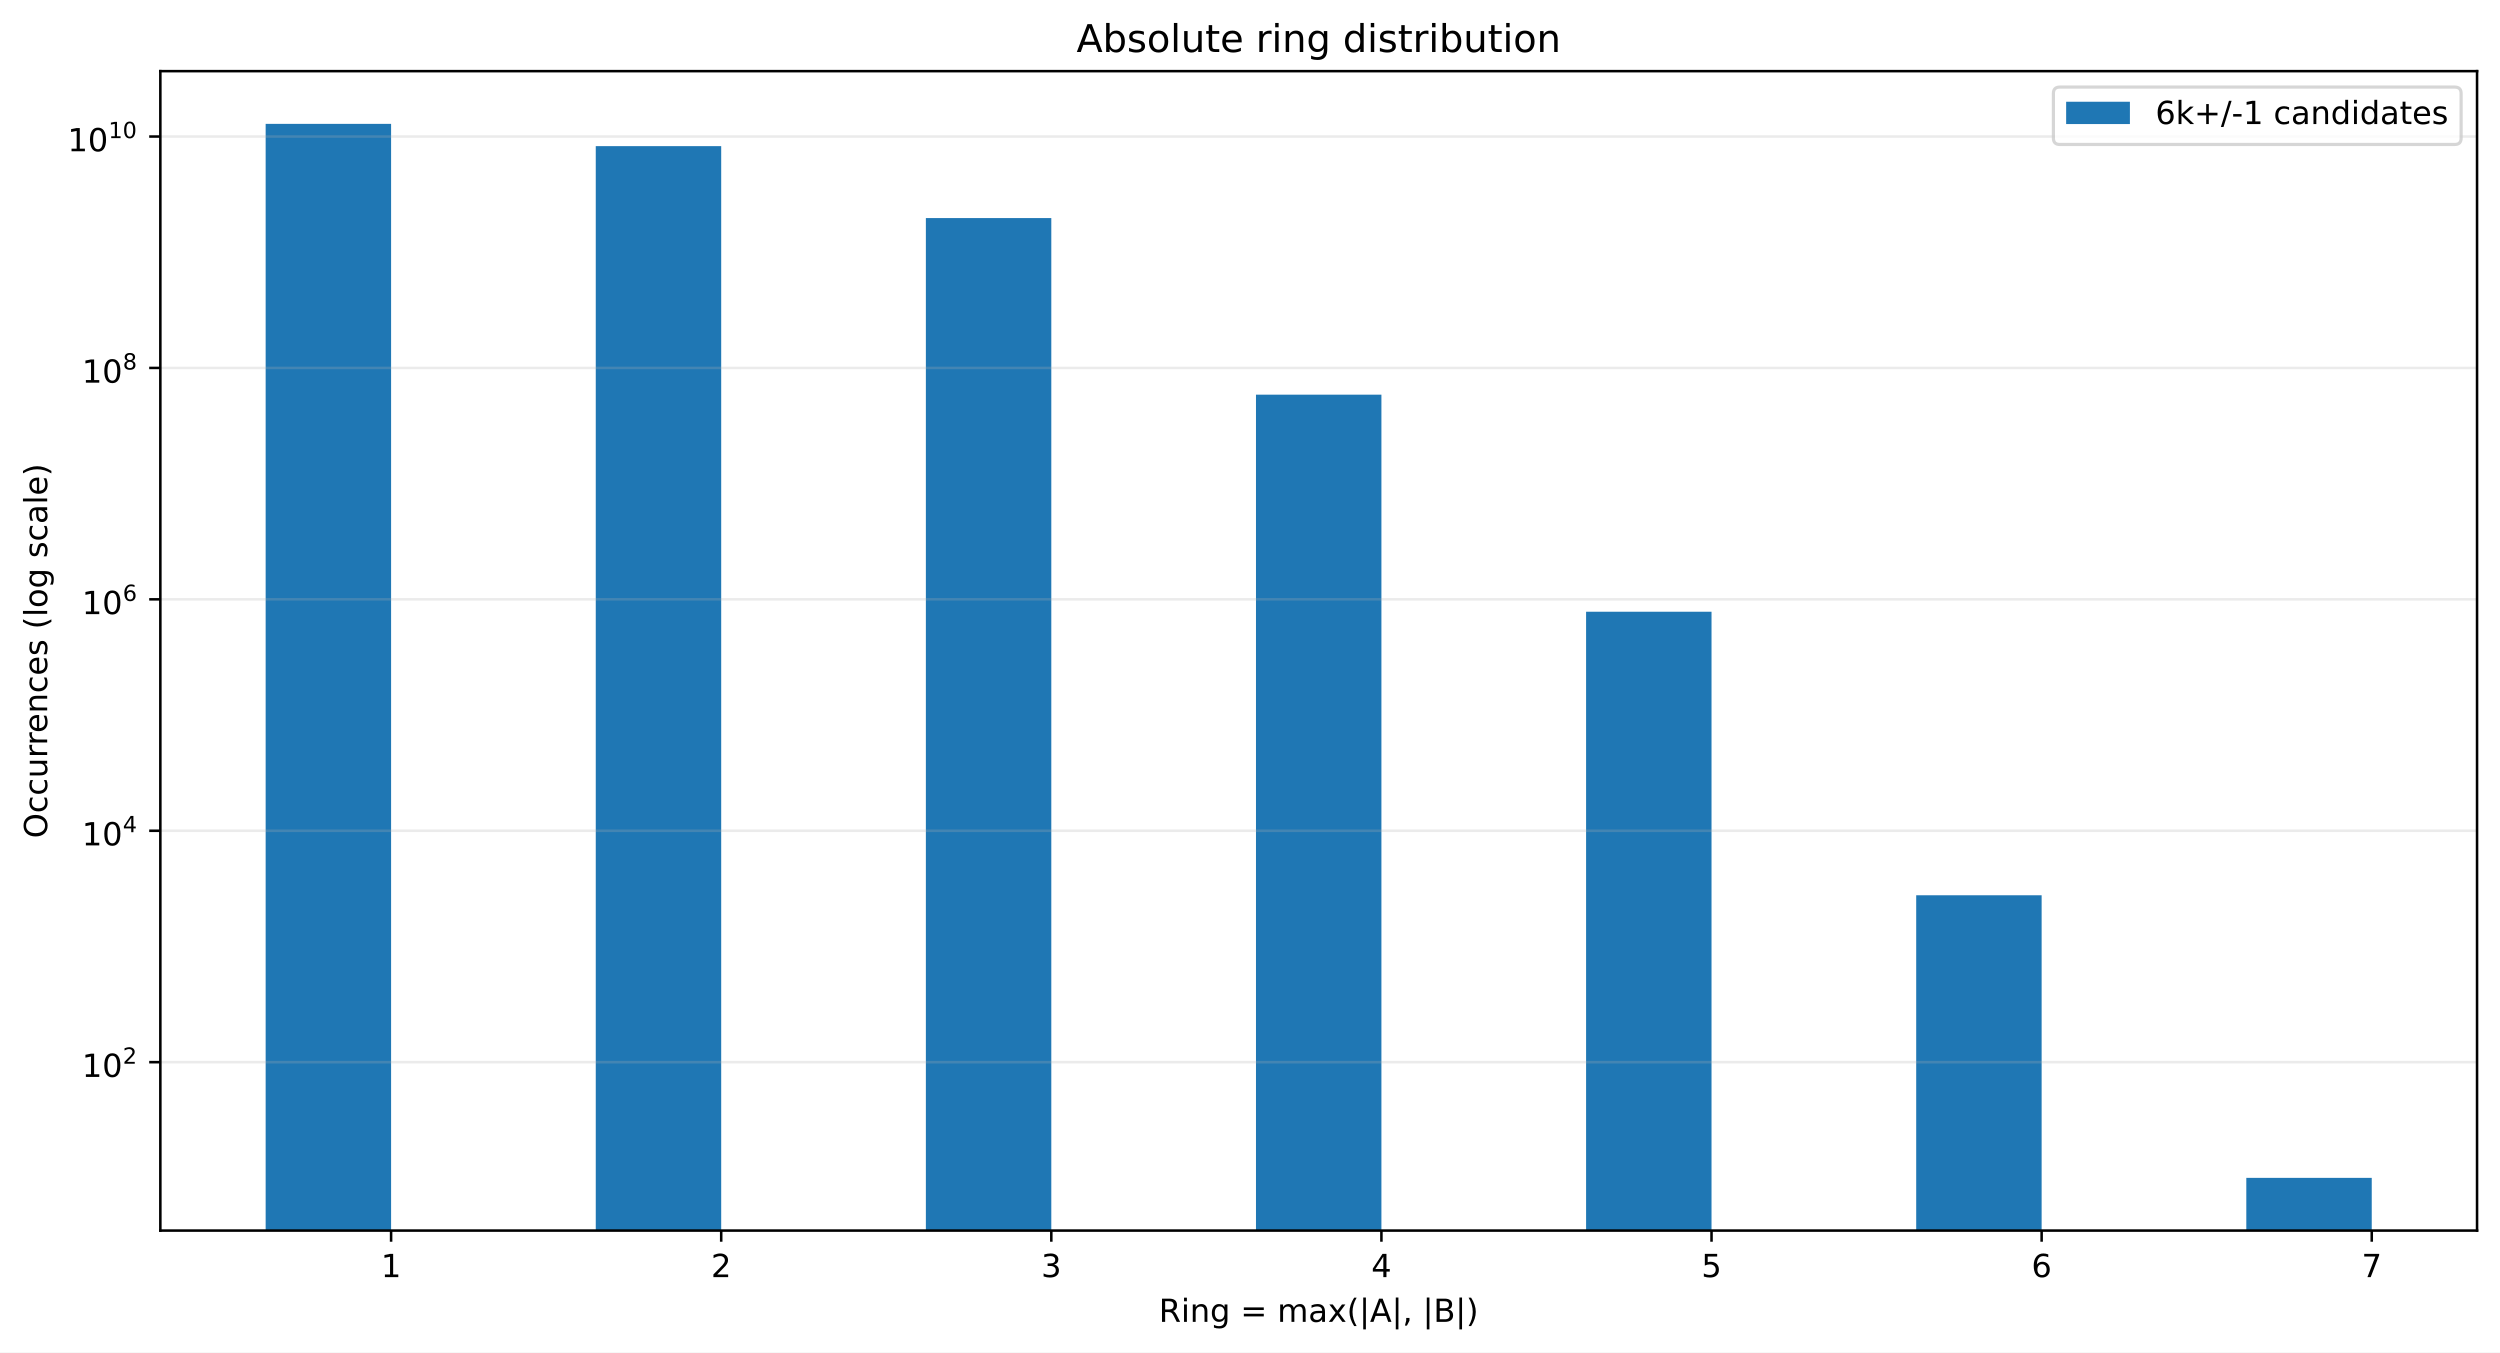
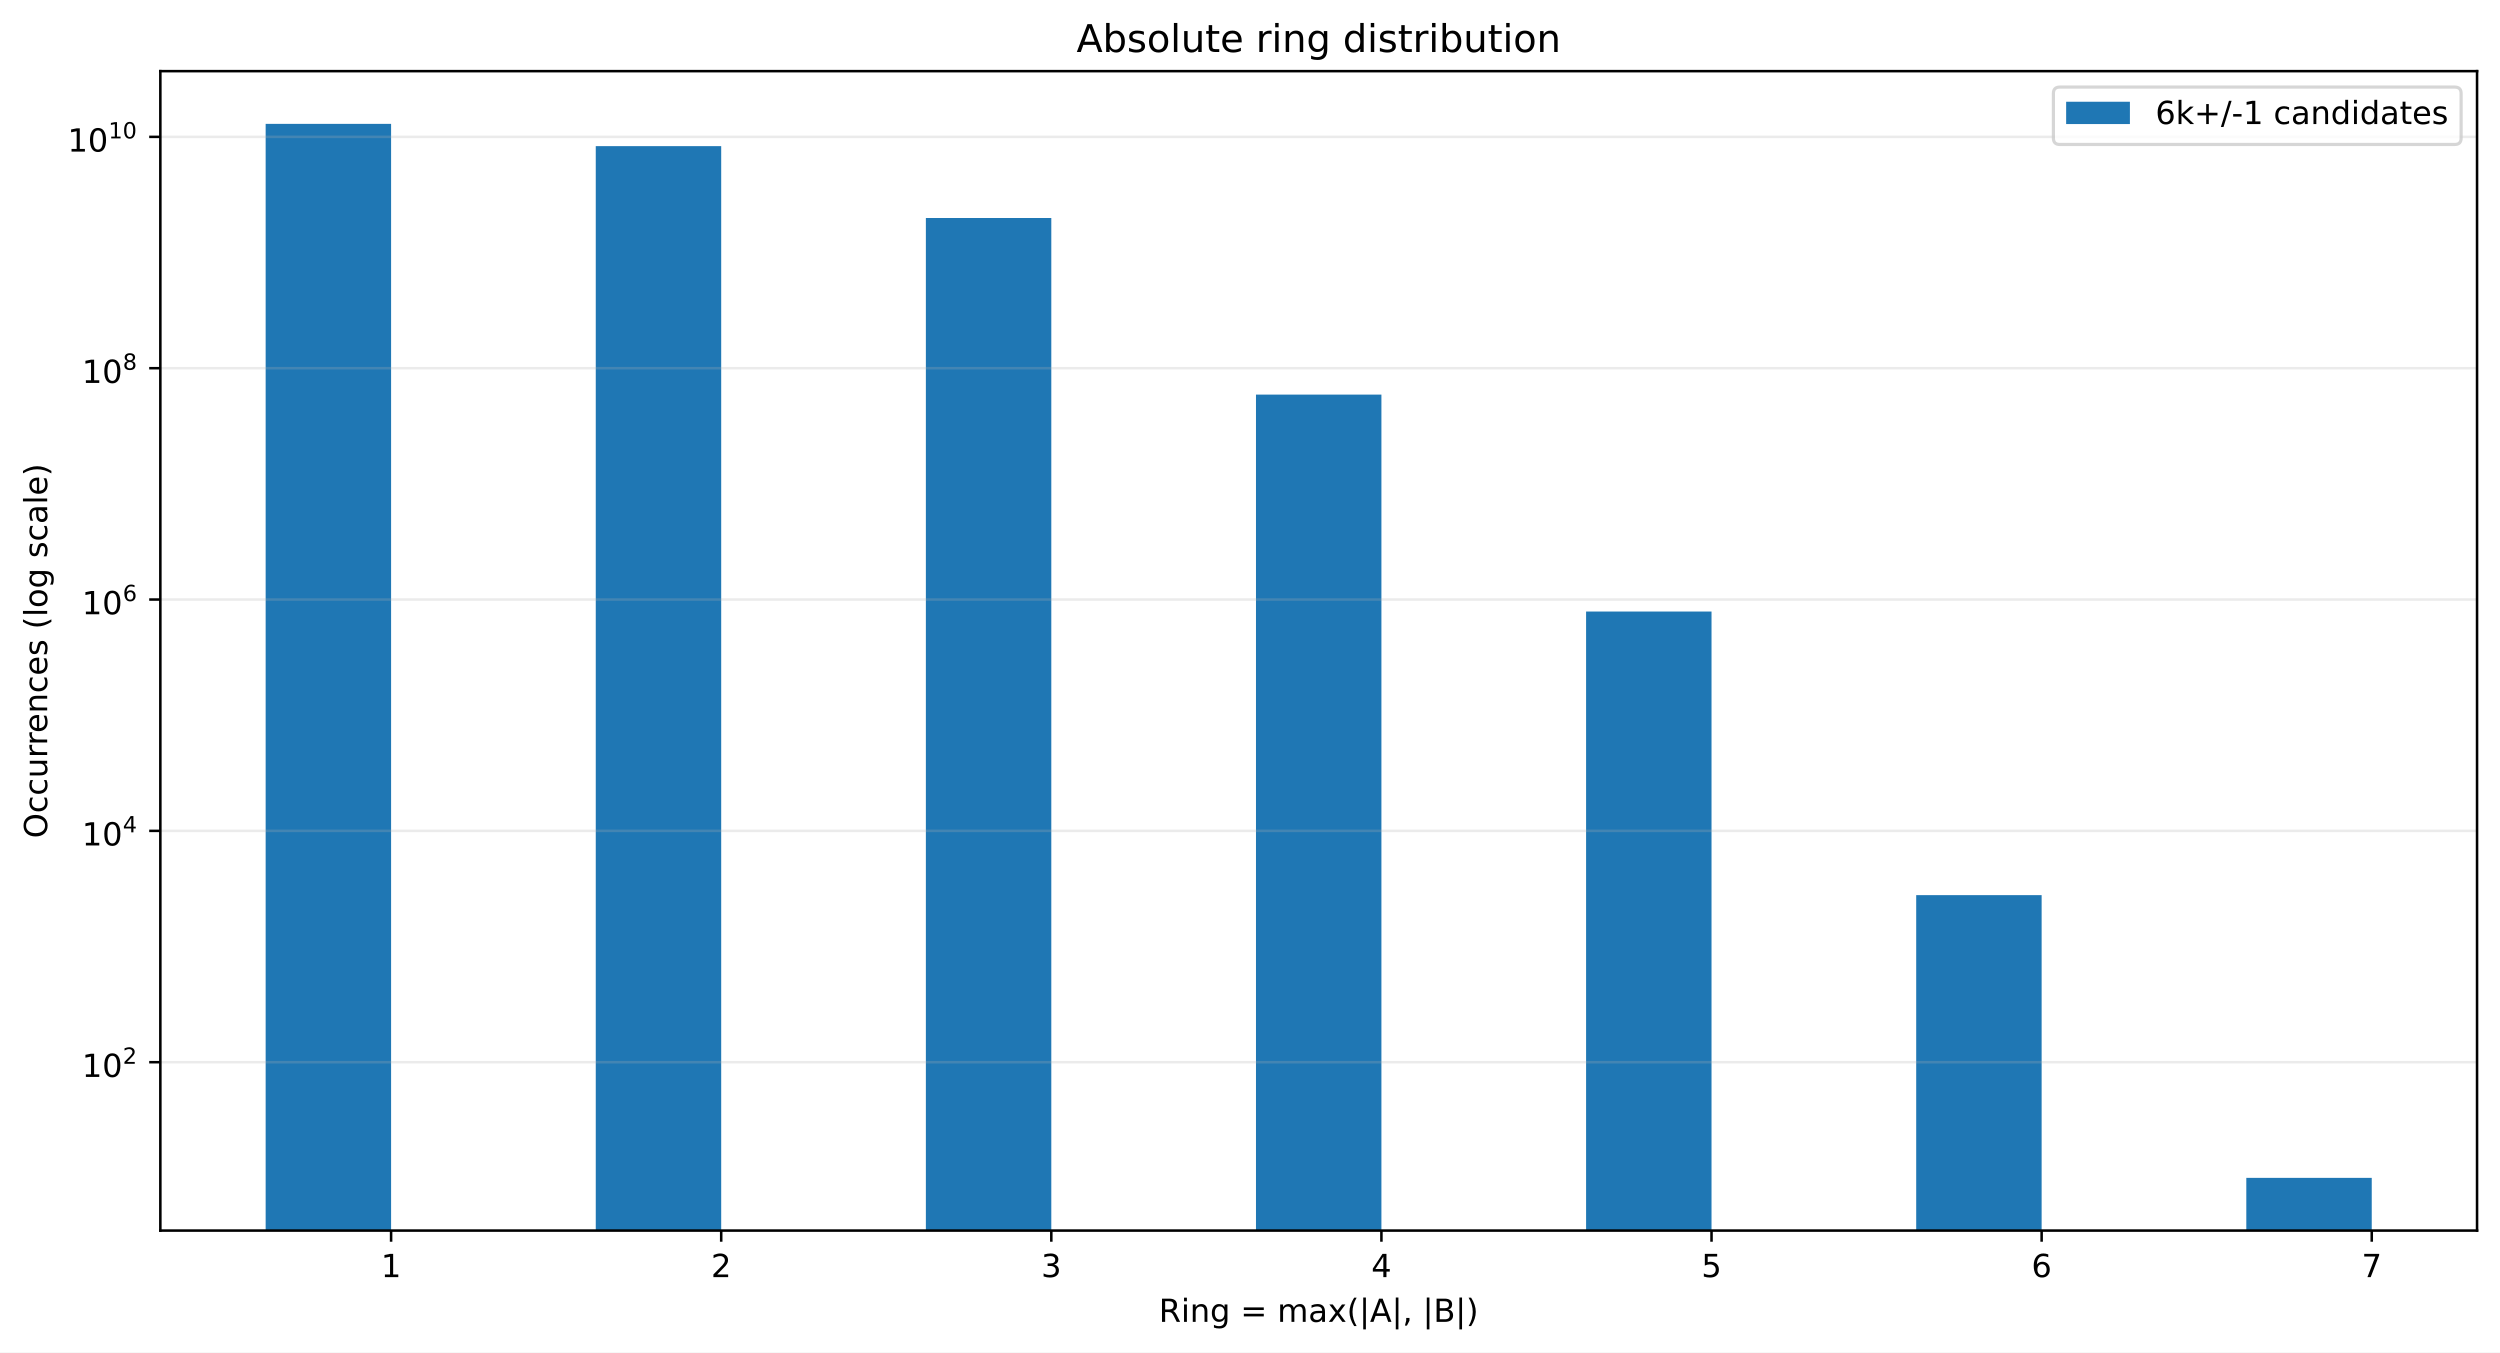
<svg xmlns="http://www.w3.org/2000/svg" xmlns:xlink="http://www.w3.org/1999/xlink" width="784.258pt" height="424.28pt" viewBox="0 0 784.258 424.28" version="1.1">
  <defs>
    <style type="text/css">*{stroke-linejoin: round; stroke-linecap: butt}</style>
  </defs>
  <g id="figure_1">
    <g id="patch_1">
      <path d="M 0 424.28  L 784.258 424.28  L 784.258 0  L 0 0  z " style="fill: #ffffff" />
    </g>
    <g id="axes_1">
      <g id="patch_2">
        <path d="M 50.301 386.036  L 777.058 386.036  L 777.058 22.318  L 50.301 22.318  z " style="fill: #ffffff" />
      </g>
      <g id="patch_3">
-         <path d="M 83.335 36702.453  L 122.687 36702.453  L 122.687 38.851  L 83.335 38.851  z " clip-path="url(#pabe0f19ac8)" style="fill: #1f77b4" />
+         <path d="M 83.335 36691.781  L 122.687 36691.781  L 122.687 38.851  L 83.335 38.851  z " clip-path="url(#p228aa3bfcd)" style="fill: #1f77b4" />
      </g>
      <g id="patch_4">
-         <path d="M 186.891 36702.453  L 226.243 36702.453  L 226.243 45.837  L 186.891 45.837  z " clip-path="url(#pabe0f19ac8)" style="fill: #1f77b4" />
+         <path d="M 186.891 36691.781  L 226.243 36691.781  L 226.243 45.835  L 186.891 45.835  z " clip-path="url(#p228aa3bfcd)" style="fill: #1f77b4" />
      </g>
      <g id="patch_5">
-         <path d="M 290.448 36702.453  L 329.799 36702.453  L 329.799 68.402  L 290.448 68.402  z " clip-path="url(#pabe0f19ac8)" style="fill: #1f77b4" />
+         <path d="M 290.448 36691.781  L 329.799 36691.781  L 329.799 68.394  L 290.448 68.394  z " clip-path="url(#p228aa3bfcd)" style="fill: #1f77b4" />
      </g>
      <g id="patch_6">
-         <path d="M 394.004 36702.453  L 433.355 36702.453  L 433.355 123.812  L 394.004 123.812  z " clip-path="url(#pabe0f19ac8)" style="fill: #1f77b4" />
+         <path d="M 394.004 36691.781  L 433.355 36691.781  L 433.355 123.787  L 394.004 123.787  z " clip-path="url(#p228aa3bfcd)" style="fill: #1f77b4" />
      </g>
      <g id="patch_7">
-         <path d="M 497.56 36702.453  L 536.912 36702.453  L 536.912 191.893  L 497.56 191.893  z " clip-path="url(#pabe0f19ac8)" style="fill: #1f77b4" />
+         <path d="M 497.56 36691.781  L 536.912 36691.781  L 536.912 191.848  L 497.56 191.848  z " clip-path="url(#p228aa3bfcd)" style="fill: #1f77b4" />
      </g>
      <g id="patch_8">
-         <path d="M 601.116 36702.453  L 640.468 36702.453  L 640.468 280.855  L 601.116 280.855  z " clip-path="url(#pabe0f19ac8)" style="fill: #1f77b4" />
+         <path d="M 601.116 36691.781  L 640.468 36691.781  L 640.468 280.802  L 601.116 280.802  z " clip-path="url(#p228aa3bfcd)" style="fill: #1f77b4" />
      </g>
      <g id="patch_9">
-         <path d="M 704.673 36702.453  L 744.024 36702.453  L 744.024 369.503  L 704.673 369.503  z " clip-path="url(#pabe0f19ac8)" style="fill: #1f77b4" />
+         <path d="M 704.673 36691.781  L 744.024 36691.781  L 744.024 369.503  L 704.673 369.503  z " clip-path="url(#p228aa3bfcd)" style="fill: #1f77b4" />
      </g>
      <g id="matplotlib.axis_1">
        <g id="xtick_1">
          <g id="line2d_1">
            <defs>
-               <path id="mead8b676dd" d="M 0 0  L 0 3.5  " style="stroke: #000000; stroke-width: 0.8" />
+               <path id="m387b787fe5" d="M 0 0  L 0 3.5  " style="stroke: #000000; stroke-width: 0.8" />
            </defs>
            <g>
-               <use xlink:href="#mead8b676dd" x="122.687" y="386.036" style="stroke: #000000; stroke-width: 0.8" />
+               <use xlink:href="#m387b787fe5" x="122.687" y="386.036" style="stroke: #000000; stroke-width: 0.8" />
            </g>
          </g>
          <g id="text_1">
            <g transform="translate(119.5053 400.6334) scale(0.1 -0.1)">
              <defs>
                <path id="DejaVuSans-14" d="M 794 531  L 1825 531  L 1825 4091  L 703 3866  L 703 4441  L 1819 4666  L 2450 4666  L 2450 531  L 3481 531  L 3481 0  L 794 0  L 794 531  z " transform="scale(0.015625)" />
              </defs>
              <use xlink:href="#DejaVuSans-14" />
            </g>
          </g>
        </g>
        <g id="xtick_2">
          <g id="line2d_2">
            <g>
-               <use xlink:href="#mead8b676dd" x="226.243" y="386.036" style="stroke: #000000; stroke-width: 0.8" />
+               <use xlink:href="#m387b787fe5" x="226.243" y="386.036" style="stroke: #000000; stroke-width: 0.8" />
            </g>
          </g>
          <g id="text_2">
            <g transform="translate(223.0616 400.6334) scale(0.1 -0.1)">
              <defs>
                <path id="DejaVuSans-15" d="M 1228 531  L 3431 531  L 3431 0  L 469 0  L 469 531  Q 828 903 1448 1529  Q 2069 2156 2228 2338  Q 2531 2678 2651 2914  Q 2772 3150 2772 3378  Q 2772 3750 2511 3984  Q 2250 4219 1831 4219  Q 1534 4219 1204 4116  Q 875 4013 500 3803  L 500 4441  Q 881 4594 1212 4672  Q 1544 4750 1819 4750  Q 2544 4750 2975 4387  Q 3406 4025 3406 3419  Q 3406 3131 3298 2873  Q 3191 2616 2906 2266  Q 2828 2175 2409 1742  Q 1991 1309 1228 531  z " transform="scale(0.015625)" />
              </defs>
              <use xlink:href="#DejaVuSans-15" />
            </g>
          </g>
        </g>
        <g id="xtick_3">
          <g id="line2d_3">
            <g>
-               <use xlink:href="#mead8b676dd" x="329.799" y="386.036" style="stroke: #000000; stroke-width: 0.8" />
+               <use xlink:href="#m387b787fe5" x="329.799" y="386.036" style="stroke: #000000; stroke-width: 0.8" />
            </g>
          </g>
          <g id="text_3">
            <g transform="translate(326.6178 400.6334) scale(0.1 -0.1)">
              <defs>
                <path id="DejaVuSans-16" d="M 2597 2516  Q 3050 2419 3304 2112  Q 3559 1806 3559 1356  Q 3559 666 3084 287  Q 2609 -91 1734 -91  Q 1441 -91 1130 -33  Q 819 25 488 141  L 488 750  Q 750 597 1062 519  Q 1375 441 1716 441  Q 2309 441 2620 675  Q 2931 909 2931 1356  Q 2931 1769 2642 2001  Q 2353 2234 1838 2234  L 1294 2234  L 1294 2753  L 1863 2753  Q 2328 2753 2575 2939  Q 2822 3125 2822 3475  Q 2822 3834 2567 4026  Q 2313 4219 1838 4219  Q 1578 4219 1281 4162  Q 984 4106 628 3988  L 628 4550  Q 988 4650 1302 4700  Q 1616 4750 1894 4750  Q 2613 4750 3031 4423  Q 3450 4097 3450 3541  Q 3450 3153 3228 2886  Q 3006 2619 2597 2516  z " transform="scale(0.015625)" />
              </defs>
              <use xlink:href="#DejaVuSans-16" />
            </g>
          </g>
        </g>
        <g id="xtick_4">
          <g id="line2d_4">
            <g>
-               <use xlink:href="#mead8b676dd" x="433.355" y="386.036" style="stroke: #000000; stroke-width: 0.8" />
+               <use xlink:href="#m387b787fe5" x="433.355" y="386.036" style="stroke: #000000; stroke-width: 0.8" />
            </g>
          </g>
          <g id="text_4">
            <g transform="translate(430.174 400.6334) scale(0.1 -0.1)">
              <defs>
                <path id="DejaVuSans-17" d="M 2419 4116  L 825 1625  L 2419 1625  L 2419 4116  z M 2253 4666  L 3047 4666  L 3047 1625  L 3713 1625  L 3713 1100  L 3047 1100  L 3047 0  L 2419 0  L 2419 1100  L 313 1100  L 313 1709  L 2253 4666  z " transform="scale(0.015625)" />
              </defs>
              <use xlink:href="#DejaVuSans-17" />
            </g>
          </g>
        </g>
        <g id="xtick_5">
          <g id="line2d_5">
            <g>
-               <use xlink:href="#mead8b676dd" x="536.912" y="386.036" style="stroke: #000000; stroke-width: 0.8" />
+               <use xlink:href="#m387b787fe5" x="536.912" y="386.036" style="stroke: #000000; stroke-width: 0.8" />
            </g>
          </g>
          <g id="text_5">
            <g transform="translate(533.7303 400.6334) scale(0.1 -0.1)">
              <defs>
                <path id="DejaVuSans-18" d="M 691 4666  L 3169 4666  L 3169 4134  L 1269 4134  L 1269 2991  Q 1406 3038 1543 3061  Q 1681 3084 1819 3084  Q 2600 3084 3056 2656  Q 3513 2228 3513 1497  Q 3513 744 3044 326  Q 2575 -91 1722 -91  Q 1428 -91 1123 -41  Q 819 9 494 109  L 494 744  Q 775 591 1075 516  Q 1375 441 1709 441  Q 2250 441 2565 725  Q 2881 1009 2881 1497  Q 2881 1984 2565 2268  Q 2250 2553 1709 2553  Q 1456 2553 1204 2497  Q 953 2441 691 2322  L 691 4666  z " transform="scale(0.015625)" />
              </defs>
              <use xlink:href="#DejaVuSans-18" />
            </g>
          </g>
        </g>
        <g id="xtick_6">
          <g id="line2d_6">
            <g>
-               <use xlink:href="#mead8b676dd" x="640.468" y="386.036" style="stroke: #000000; stroke-width: 0.8" />
+               <use xlink:href="#m387b787fe5" x="640.468" y="386.036" style="stroke: #000000; stroke-width: 0.8" />
            </g>
          </g>
          <g id="text_6">
            <g transform="translate(637.2865 400.6334) scale(0.1 -0.1)">
              <defs>
                <path id="DejaVuSans-19" d="M 2113 2584  Q 1688 2584 1439 2293  Q 1191 2003 1191 1497  Q 1191 994 1439 701  Q 1688 409 2113 409  Q 2538 409 2786 701  Q 3034 994 3034 1497  Q 3034 2003 2786 2293  Q 2538 2584 2113 2584  z M 3366 4563  L 3366 3988  Q 3128 4100 2886 4159  Q 2644 4219 2406 4219  Q 1781 4219 1451 3797  Q 1122 3375 1075 2522  Q 1259 2794 1537 2939  Q 1816 3084 2150 3084  Q 2853 3084 3261 2657  Q 3669 2231 3669 1497  Q 3669 778 3244 343  Q 2819 -91 2113 -91  Q 1303 -91 875 529  Q 447 1150 447 2328  Q 447 3434 972 4092  Q 1497 4750 2381 4750  Q 2619 4750 2861 4703  Q 3103 4656 3366 4563  z " transform="scale(0.015625)" />
              </defs>
              <use xlink:href="#DejaVuSans-19" />
            </g>
          </g>
        </g>
        <g id="xtick_7">
          <g id="line2d_7">
            <g>
-               <use xlink:href="#mead8b676dd" x="744.024" y="386.036" style="stroke: #000000; stroke-width: 0.8" />
+               <use xlink:href="#m387b787fe5" x="744.024" y="386.036" style="stroke: #000000; stroke-width: 0.8" />
            </g>
          </g>
          <g id="text_7">
            <g transform="translate(740.8427 400.6334) scale(0.1 -0.1)">
              <defs>
                <path id="DejaVuSans-1a" d="M 525 4666  L 3525 4666  L 3525 4397  L 1831 0  L 1172 0  L 2766 4134  L 525 4134  L 525 4666  z " transform="scale(0.015625)" />
              </defs>
              <use xlink:href="#DejaVuSans-1a" />
            </g>
          </g>
        </g>
        <g id="text_8">
          <g transform="translate(363.5437 414.678) scale(0.1 -0.1)">
            <defs>
              <path id="DejaVuSans-35" d="M 2841 2188  Q 3044 2119 3236 1894  Q 3428 1669 3622 1275  L 4263 0  L 3584 0  L 2988 1197  Q 2756 1666 2539 1819  Q 2322 1972 1947 1972  L 1259 1972  L 1259 0  L 628 0  L 628 4666  L 2053 4666  Q 2853 4666 3247 4331  Q 3641 3997 3641 3322  Q 3641 2881 3436 2590  Q 3231 2300 2841 2188  z M 1259 4147  L 1259 2491  L 2053 2491  Q 2509 2491 2742 2702  Q 2975 2913 2975 3322  Q 2975 3731 2742 3939  Q 2509 4147 2053 4147  L 1259 4147  z " transform="scale(0.015625)" />
              <path id="DejaVuSans-4c" d="M 603 3500  L 1178 3500  L 1178 0  L 603 0  L 603 3500  z M 603 4863  L 1178 4863  L 1178 4134  L 603 4134  L 603 4863  z " transform="scale(0.015625)" />
              <path id="DejaVuSans-51" d="M 3513 2113  L 3513 0  L 2938 0  L 2938 2094  Q 2938 2591 2744 2837  Q 2550 3084 2163 3084  Q 1697 3084 1428 2787  Q 1159 2491 1159 1978  L 1159 0  L 581 0  L 581 3500  L 1159 3500  L 1159 2956  Q 1366 3272 1645 3428  Q 1925 3584 2291 3584  Q 2894 3584 3203 3211  Q 3513 2838 3513 2113  z " transform="scale(0.015625)" />
              <path id="DejaVuSans-4a" d="M 2906 1791  Q 2906 2416 2648 2759  Q 2391 3103 1925 3103  Q 1463 3103 1205 2759  Q 947 2416 947 1791  Q 947 1169 1205 825  Q 1463 481 1925 481  Q 2391 481 2648 825  Q 2906 1169 2906 1791  z M 3481 434  Q 3481 -459 3084 -895  Q 2688 -1331 1869 -1331  Q 1566 -1331 1297 -1286  Q 1028 -1241 775 -1147  L 775 -588  Q 1028 -725 1275 -790  Q 1522 -856 1778 -856  Q 2344 -856 2625 -561  Q 2906 -266 2906 331  L 2906 616  Q 2728 306 2450 153  Q 2172 0 1784 0  Q 1141 0 747 490  Q 353 981 353 1791  Q 353 2603 747 3093  Q 1141 3584 1784 3584  Q 2172 3584 2450 3431  Q 2728 3278 2906 2969  L 2906 3500  L 3481 3500  L 3481 434  z " transform="scale(0.015625)" />
              <path id="DejaVuSans-3" transform="scale(0.015625)" />
              <path id="DejaVuSans-20" d="M 678 2906  L 4684 2906  L 4684 2381  L 678 2381  L 678 2906  z M 678 1631  L 4684 1631  L 4684 1100  L 678 1100  L 678 1631  z " transform="scale(0.015625)" />
              <path id="DejaVuSans-50" d="M 3328 2828  Q 3544 3216 3844 3400  Q 4144 3584 4550 3584  Q 5097 3584 5394 3201  Q 5691 2819 5691 2113  L 5691 0  L 5113 0  L 5113 2094  Q 5113 2597 4934 2840  Q 4756 3084 4391 3084  Q 3944 3084 3684 2787  Q 3425 2491 3425 1978  L 3425 0  L 2847 0  L 2847 2094  Q 2847 2600 2669 2842  Q 2491 3084 2119 3084  Q 1678 3084 1418 2786  Q 1159 2488 1159 1978  L 1159 0  L 581 0  L 581 3500  L 1159 3500  L 1159 2956  Q 1356 3278 1631 3431  Q 1906 3584 2284 3584  Q 2666 3584 2933 3390  Q 3200 3197 3328 2828  z " transform="scale(0.015625)" />
              <path id="DejaVuSans-44" d="M 2194 1759  Q 1497 1759 1228 1600  Q 959 1441 959 1056  Q 959 750 1161 570  Q 1363 391 1709 391  Q 2188 391 2477 730  Q 2766 1069 2766 1631  L 2766 1759  L 2194 1759  z M 3341 1997  L 3341 0  L 2766 0  L 2766 531  Q 2569 213 2275 61  Q 1981 -91 1556 -91  Q 1019 -91 701 211  Q 384 513 384 1019  Q 384 1609 779 1909  Q 1175 2209 1959 2209  L 2766 2209  L 2766 2266  Q 2766 2663 2505 2880  Q 2244 3097 1772 3097  Q 1472 3097 1187 3025  Q 903 2953 641 2809  L 641 3341  Q 956 3463 1253 3523  Q 1550 3584 1831 3584  Q 2591 3584 2966 3190  Q 3341 2797 3341 1997  z " transform="scale(0.015625)" />
              <path id="DejaVuSans-5b" d="M 3513 3500  L 2247 1797  L 3578 0  L 2900 0  L 1881 1375  L 863 0  L 184 0  L 1544 1831  L 300 3500  L 978 3500  L 1906 2253  L 2834 3500  L 3513 3500  z " transform="scale(0.015625)" />
              <path id="DejaVuSans-b" d="M 1984 4856  Q 1566 4138 1362 3434  Q 1159 2731 1159 2009  Q 1159 1288 1364 580  Q 1569 -128 1984 -844  L 1484 -844  Q 1016 -109 783 600  Q 550 1309 550 2009  Q 550 2706 781 3412  Q 1013 4119 1484 4856  L 1984 4856  z " transform="scale(0.015625)" />
              <path id="DejaVuSans-5f" d="M 1344 4891  L 1344 -1509  L 813 -1509  L 813 4891  L 1344 4891  z " transform="scale(0.015625)" />
              <path id="DejaVuSans-24" d="M 2188 4044  L 1331 1722  L 3047 1722  L 2188 4044  z M 1831 4666  L 2547 4666  L 4325 0  L 3669 0  L 3244 1197  L 1141 1197  L 716 0  L 50 0  L 1831 4666  z " transform="scale(0.015625)" />
              <path id="DejaVuSans-f" d="M 750 794  L 1409 794  L 1409 256  L 897 -744  L 494 -744  L 750 256  L 750 794  z " transform="scale(0.015625)" />
              <path id="DejaVuSans-25" d="M 1259 2228  L 1259 519  L 2272 519  Q 2781 519 3026 730  Q 3272 941 3272 1375  Q 3272 1813 3026 2020  Q 2781 2228 2272 2228  L 1259 2228  z M 1259 4147  L 1259 2741  L 2194 2741  Q 2656 2741 2882 2914  Q 3109 3088 3109 3444  Q 3109 3797 2882 3972  Q 2656 4147 2194 4147  L 1259 4147  z M 628 4666  L 2241 4666  Q 2963 4666 3353 4366  Q 3744 4066 3744 3513  Q 3744 3084 3544 2831  Q 3344 2578 2956 2516  Q 3422 2416 3680 2098  Q 3938 1781 3938 1306  Q 3938 681 3513 340  Q 3088 0 2303 0  L 628 0  L 628 4666  z " transform="scale(0.015625)" />
              <path id="DejaVuSans-c" d="M 513 4856  L 1013 4856  Q 1481 4119 1714 3412  Q 1947 2706 1947 2009  Q 1947 1309 1714 600  Q 1481 -109 1013 -844  L 513 -844  Q 928 -128 1133 580  Q 1338 1288 1338 2009  Q 1338 2731 1133 3434  Q 928 4138 513 4856  z " transform="scale(0.015625)" />
            </defs>
            <use xlink:href="#DejaVuSans-35" />
            <use xlink:href="#DejaVuSans-4c" transform="translate(69.48438 0)" />
            <use xlink:href="#DejaVuSans-51" transform="translate(97.26562 0)" />
            <use xlink:href="#DejaVuSans-4a" transform="translate(160.6406 0)" />
            <use xlink:href="#DejaVuSans-3" transform="translate(224.125 0)" />
            <use xlink:href="#DejaVuSans-20" transform="translate(255.9062 0)" />
            <use xlink:href="#DejaVuSans-3" transform="translate(339.7031 0)" />
            <use xlink:href="#DejaVuSans-50" transform="translate(371.4844 0)" />
            <use xlink:href="#DejaVuSans-44" transform="translate(468.8906 0)" />
            <use xlink:href="#DejaVuSans-5b" transform="translate(530.1719 0)" />
            <use xlink:href="#DejaVuSans-b" transform="translate(589.3594 0)" />
            <use xlink:href="#DejaVuSans-5f" transform="translate(628.375 0)" />
            <use xlink:href="#DejaVuSans-24" transform="translate(662.0625 0)" />
            <use xlink:href="#DejaVuSans-5f" transform="translate(730.4688 0)" />
            <use xlink:href="#DejaVuSans-f" transform="translate(764.1562 0)" />
            <use xlink:href="#DejaVuSans-3" transform="translate(795.9375 0)" />
            <use xlink:href="#DejaVuSans-5f" transform="translate(827.7188 0)" />
            <use xlink:href="#DejaVuSans-25" transform="translate(861.4062 0)" />
            <use xlink:href="#DejaVuSans-5f" transform="translate(930.0156 0)" />
            <use xlink:href="#DejaVuSans-c" transform="translate(963.7031 0)" />
          </g>
        </g>
      </g>
      <g id="matplotlib.axis_2">
        <g id="ytick_1">
          <g id="line2d_8">
-             <path d="M 50.301 333.207  L 777.058 333.207  " clip-path="url(#pabe0f19ac8)" style="fill: none; stroke: #b0b0b0; stroke-opacity: 0.25; stroke-width: 0.8; stroke-linecap: square" />
+             <path d="M 50.301 333.217  L 777.058 333.217  " clip-path="url(#p228aa3bfcd)" style="fill: none; stroke: #b0b0b0; stroke-opacity: 0.25; stroke-width: 0.8; stroke-linecap: square" />
          </g>
          <g id="line2d_9">
            <defs>
-               <path id="mecd046e93c" d="M 0 0  L -3.5 0  " style="stroke: #000000; stroke-width: 0.8" />
+               <path id="mc04701e01c" d="M 0 0  L -3.5 0  " style="stroke: #000000; stroke-width: 0.8" />
            </defs>
            <g>
-               <use xlink:href="#mecd046e93c" x="50.301" y="333.207" style="stroke: #000000; stroke-width: 0.8" />
+               <use xlink:href="#mc04701e01c" x="50.301" y="333.217" style="stroke: #000000; stroke-width: 0.8" />
            </g>
          </g>
          <g id="text_9">
-             <g transform="translate(25.70078 337.9065) scale(0.1 -0.1)">
+             <g transform="translate(25.70078 337.9172) scale(0.1 -0.1)">
              <defs>
                <path id="DejaVuSans-13" d="M 2034 4250  Q 1547 4250 1301 3770  Q 1056 3291 1056 2328  Q 1056 1369 1301 889  Q 1547 409 2034 409  Q 2525 409 2770 889  Q 3016 1369 3016 2328  Q 3016 3291 2770 3770  Q 2525 4250 2034 4250  z M 2034 4750  Q 2819 4750 3233 4129  Q 3647 3509 3647 2328  Q 3647 1150 3233 529  Q 2819 -91 2034 -91  Q 1250 -91 836 529  Q 422 1150 422 2328  Q 422 3509 836 4129  Q 1250 4750 2034 4750  z " transform="scale(0.015625)" />
              </defs>
              <use xlink:href="#DejaVuSans-14" transform="translate(0 0.746875)" />
              <use xlink:href="#DejaVuSans-13" transform="translate(63.62305 0.746875)" />
              <use xlink:href="#DejaVuSans-15" transform="translate(128.2031 42.04688) scale(0.7)" />
            </g>
          </g>
        </g>
        <g id="ytick_2">
          <g id="line2d_10">
-             <path d="M 50.301 260.613  L 777.058 260.613  " clip-path="url(#pabe0f19ac8)" style="fill: none; stroke: #b0b0b0; stroke-opacity: 0.25; stroke-width: 0.8; stroke-linecap: square" />
+             <path d="M 50.301 260.645  L 777.058 260.645  " clip-path="url(#p228aa3bfcd)" style="fill: none; stroke: #b0b0b0; stroke-opacity: 0.25; stroke-width: 0.8; stroke-linecap: square" />
          </g>
          <g id="line2d_11">
            <g>
-               <use xlink:href="#mecd046e93c" x="50.301" y="260.613" style="stroke: #000000; stroke-width: 0.8" />
+               <use xlink:href="#mc04701e01c" x="50.301" y="260.645" style="stroke: #000000; stroke-width: 0.8" />
            </g>
          </g>
          <g id="text_10">
-             <g transform="translate(25.70078 265.2632) scale(0.1 -0.1)">
+             <g transform="translate(25.70078 265.2952) scale(0.1 -0.1)">
              <use xlink:href="#DejaVuSans-14" transform="translate(0 0.665625)" />
              <use xlink:href="#DejaVuSans-13" transform="translate(63.62305 0.665625)" />
              <use xlink:href="#DejaVuSans-17" transform="translate(128.2031 41.96563) scale(0.7)" />
            </g>
          </g>
        </g>
        <g id="ytick_3">
          <g id="line2d_12">
-             <path d="M 50.301 188.02  L 777.058 188.02  " clip-path="url(#pabe0f19ac8)" style="fill: none; stroke: #b0b0b0; stroke-opacity: 0.25; stroke-width: 0.8; stroke-linecap: square" />
+             <path d="M 50.301 188.073  L 777.058 188.073  " clip-path="url(#p228aa3bfcd)" style="fill: none; stroke: #b0b0b0; stroke-opacity: 0.25; stroke-width: 0.8; stroke-linecap: square" />
          </g>
          <g id="line2d_13">
            <g>
-               <use xlink:href="#mecd046e93c" x="50.301" y="188.02" style="stroke: #000000; stroke-width: 0.8" />
+               <use xlink:href="#mc04701e01c" x="50.301" y="188.073" style="stroke: #000000; stroke-width: 0.8" />
            </g>
          </g>
          <g id="text_11">
-             <g transform="translate(25.70078 192.7199) scale(0.1 -0.1)">
+             <g transform="translate(25.70078 192.7732) scale(0.1 -0.1)">
              <use xlink:href="#DejaVuSans-14" transform="translate(0 0.746875)" />
              <use xlink:href="#DejaVuSans-13" transform="translate(63.62305 0.746875)" />
              <use xlink:href="#DejaVuSans-19" transform="translate(128.2031 42.04688) scale(0.7)" />
            </g>
          </g>
        </g>
        <g id="ytick_4">
          <g id="line2d_14">
-             <path d="M 50.301 115.427  L 777.058 115.427  " clip-path="url(#pabe0f19ac8)" style="fill: none; stroke: #b0b0b0; stroke-opacity: 0.25; stroke-width: 0.8; stroke-linecap: square" />
+             <path d="M 50.301 115.501  L 777.058 115.501  " clip-path="url(#p228aa3bfcd)" style="fill: none; stroke: #b0b0b0; stroke-opacity: 0.25; stroke-width: 0.8; stroke-linecap: square" />
          </g>
          <g id="line2d_15">
            <g>
-               <use xlink:href="#mecd046e93c" x="50.301" y="115.427" style="stroke: #000000; stroke-width: 0.8" />
+               <use xlink:href="#mc04701e01c" x="50.301" y="115.501" style="stroke: #000000; stroke-width: 0.8" />
            </g>
          </g>
          <g id="text_12">
-             <g transform="translate(25.70078 120.1266) scale(0.1 -0.1)">
+             <g transform="translate(25.70078 120.2012) scale(0.1 -0.1)">
              <defs>
                <path id="DejaVuSans-1b" d="M 2034 2216  Q 1584 2216 1326 1975  Q 1069 1734 1069 1313  Q 1069 891 1326 650  Q 1584 409 2034 409  Q 2484 409 2743 651  Q 3003 894 3003 1313  Q 3003 1734 2745 1975  Q 2488 2216 2034 2216  z M 1403 2484  Q 997 2584 770 2862  Q 544 3141 544 3541  Q 544 4100 942 4425  Q 1341 4750 2034 4750  Q 2731 4750 3128 4425  Q 3525 4100 3525 3541  Q 3525 3141 3298 2862  Q 3072 2584 2669 2484  Q 3125 2378 3379 2068  Q 3634 1759 3634 1313  Q 3634 634 3220 271  Q 2806 -91 2034 -91  Q 1263 -91 848 271  Q 434 634 434 1313  Q 434 1759 690 2068  Q 947 2378 1403 2484  z M 1172 3481  Q 1172 3119 1398 2916  Q 1625 2713 2034 2713  Q 2441 2713 2670 2916  Q 2900 3119 2900 3481  Q 2900 3844 2670 4047  Q 2441 4250 2034 4250  Q 1625 4250 1398 4047  Q 1172 3844 1172 3481  z " transform="scale(0.015625)" />
              </defs>
              <use xlink:href="#DejaVuSans-14" transform="translate(0 0.746875)" />
              <use xlink:href="#DejaVuSans-13" transform="translate(63.62305 0.746875)" />
              <use xlink:href="#DejaVuSans-1b" transform="translate(128.2031 42.04688) scale(0.7)" />
            </g>
          </g>
        </g>
        <g id="ytick_5">
          <g id="line2d_16">
-             <path d="M 50.301 42.833  L 777.058 42.833  " clip-path="url(#pabe0f19ac8)" style="fill: none; stroke: #b0b0b0; stroke-opacity: 0.25; stroke-width: 0.8; stroke-linecap: square" />
+             <path d="M 50.301 42.929  L 777.058 42.929  " clip-path="url(#p228aa3bfcd)" style="fill: none; stroke: #b0b0b0; stroke-opacity: 0.25; stroke-width: 0.8; stroke-linecap: square" />
          </g>
          <g id="line2d_17">
            <g>
-               <use xlink:href="#mecd046e93c" x="50.301" y="42.833" style="stroke: #000000; stroke-width: 0.8" />
+               <use xlink:href="#mc04701e01c" x="50.301" y="42.929" style="stroke: #000000; stroke-width: 0.8" />
            </g>
          </g>
          <g id="text_13">
-             <g transform="translate(21.20078 47.53329) scale(0.1 -0.1)">
+             <g transform="translate(21.20078 47.62923) scale(0.1 -0.1)">
              <use xlink:href="#DejaVuSans-14" transform="translate(0 0.746875)" />
              <use xlink:href="#DejaVuSans-13" transform="translate(63.62305 0.746875)" />
              <use xlink:href="#DejaVuSans-14" transform="translate(128.2031 42.04688) scale(0.7)" />
              <use xlink:href="#DejaVuSans-13" transform="translate(172.7393 42.04688) scale(0.7)" />
            </g>
          </g>
        </g>
        <g id="text_14">
          <g transform="translate(14.79844 262.9551) rotate(-90) scale(0.1 -0.1)">
            <defs>
              <path id="DejaVuSans-32" d="M 2522 4238  Q 1834 4238 1429 3725  Q 1025 3213 1025 2328  Q 1025 1447 1429 934  Q 1834 422 2522 422  Q 3209 422 3611 934  Q 4013 1447 4013 2328  Q 4013 3213 3611 3725  Q 3209 4238 2522 4238  z M 2522 4750  Q 3503 4750 4090 4092  Q 4678 3434 4678 2328  Q 4678 1225 4090 567  Q 3503 -91 2522 -91  Q 1538 -91 948 565  Q 359 1222 359 2328  Q 359 3434 948 4092  Q 1538 4750 2522 4750  z " transform="scale(0.015625)" />
              <path id="DejaVuSans-46" d="M 3122 3366  L 3122 2828  Q 2878 2963 2633 3030  Q 2388 3097 2138 3097  Q 1578 3097 1268 2742  Q 959 2388 959 1747  Q 959 1106 1268 751  Q 1578 397 2138 397  Q 2388 397 2633 464  Q 2878 531 3122 666  L 3122 134  Q 2881 22 2623 -34  Q 2366 -91 2075 -91  Q 1284 -91 818 406  Q 353 903 353 1747  Q 353 2603 823 3093  Q 1294 3584 2113 3584  Q 2378 3584 2631 3529  Q 2884 3475 3122 3366  z " transform="scale(0.015625)" />
              <path id="DejaVuSans-58" d="M 544 1381  L 544 3500  L 1119 3500  L 1119 1403  Q 1119 906 1312 657  Q 1506 409 1894 409  Q 2359 409 2629 706  Q 2900 1003 2900 1516  L 2900 3500  L 3475 3500  L 3475 0  L 2900 0  L 2900 538  Q 2691 219 2414 64  Q 2138 -91 1772 -91  Q 1169 -91 856 284  Q 544 659 544 1381  z M 1991 3584  L 1991 3584  z " transform="scale(0.015625)" />
              <path id="DejaVuSans-55" d="M 2631 2963  Q 2534 3019 2420 3045  Q 2306 3072 2169 3072  Q 1681 3072 1420 2755  Q 1159 2438 1159 1844  L 1159 0  L 581 0  L 581 3500  L 1159 3500  L 1159 2956  Q 1341 3275 1631 3429  Q 1922 3584 2338 3584  Q 2397 3584 2469 3576  Q 2541 3569 2628 3553  L 2631 2963  z " transform="scale(0.015625)" />
              <path id="DejaVuSans-48" d="M 3597 1894  L 3597 1613  L 953 1613  Q 991 1019 1311 708  Q 1631 397 2203 397  Q 2534 397 2845 478  Q 3156 559 3463 722  L 3463 178  Q 3153 47 2828 -22  Q 2503 -91 2169 -91  Q 1331 -91 842 396  Q 353 884 353 1716  Q 353 2575 817 3079  Q 1281 3584 2069 3584  Q 2775 3584 3186 3129  Q 3597 2675 3597 1894  z M 3022 2063  Q 3016 2534 2758 2815  Q 2500 3097 2075 3097  Q 1594 3097 1305 2825  Q 1016 2553 972 2059  L 3022 2063  z " transform="scale(0.015625)" />
              <path id="DejaVuSans-56" d="M 2834 3397  L 2834 2853  Q 2591 2978 2328 3040  Q 2066 3103 1784 3103  Q 1356 3103 1142 2972  Q 928 2841 928 2578  Q 928 2378 1081 2264  Q 1234 2150 1697 2047  L 1894 2003  Q 2506 1872 2764 1633  Q 3022 1394 3022 966  Q 3022 478 2636 193  Q 2250 -91 1575 -91  Q 1294 -91 989 -36  Q 684 19 347 128  L 347 722  Q 666 556 975 473  Q 1284 391 1588 391  Q 1994 391 2212 530  Q 2431 669 2431 922  Q 2431 1156 2273 1281  Q 2116 1406 1581 1522  L 1381 1569  Q 847 1681 609 1914  Q 372 2147 372 2553  Q 372 3047 722 3315  Q 1072 3584 1716 3584  Q 2034 3584 2315 3537  Q 2597 3491 2834 3397  z " transform="scale(0.015625)" />
              <path id="DejaVuSans-4f" d="M 603 4863  L 1178 4863  L 1178 0  L 603 0  L 603 4863  z " transform="scale(0.015625)" />
              <path id="DejaVuSans-52" d="M 1959 3097  Q 1497 3097 1228 2736  Q 959 2375 959 1747  Q 959 1119 1226 758  Q 1494 397 1959 397  Q 2419 397 2687 759  Q 2956 1122 2956 1747  Q 2956 2369 2687 2733  Q 2419 3097 1959 3097  z M 1959 3584  Q 2709 3584 3137 3096  Q 3566 2609 3566 1747  Q 3566 888 3137 398  Q 2709 -91 1959 -91  Q 1206 -91 779 398  Q 353 888 353 1747  Q 353 2609 779 3096  Q 1206 3584 1959 3584  z " transform="scale(0.015625)" />
            </defs>
            <use xlink:href="#DejaVuSans-32" />
            <use xlink:href="#DejaVuSans-46" transform="translate(78.71875 0)" />
            <use xlink:href="#DejaVuSans-46" transform="translate(133.7031 0)" />
            <use xlink:href="#DejaVuSans-58" transform="translate(188.6875 0)" />
            <use xlink:href="#DejaVuSans-55" transform="translate(252.0625 0)" />
            <use xlink:href="#DejaVuSans-55" transform="translate(291.4219 0)" />
            <use xlink:href="#DejaVuSans-48" transform="translate(330.3281 0)" />
            <use xlink:href="#DejaVuSans-51" transform="translate(391.8594 0)" />
            <use xlink:href="#DejaVuSans-46" transform="translate(455.2344 0)" />
            <use xlink:href="#DejaVuSans-48" transform="translate(510.2188 0)" />
            <use xlink:href="#DejaVuSans-56" transform="translate(571.75 0)" />
            <use xlink:href="#DejaVuSans-3" transform="translate(623.8438 0)" />
            <use xlink:href="#DejaVuSans-b" transform="translate(655.625 0)" />
            <use xlink:href="#DejaVuSans-4f" transform="translate(694.6406 0)" />
            <use xlink:href="#DejaVuSans-52" transform="translate(722.4219 0)" />
            <use xlink:href="#DejaVuSans-4a" transform="translate(783.6094 0)" />
            <use xlink:href="#DejaVuSans-3" transform="translate(847.0938 0)" />
            <use xlink:href="#DejaVuSans-56" transform="translate(878.875 0)" />
            <use xlink:href="#DejaVuSans-46" transform="translate(930.9688 0)" />
            <use xlink:href="#DejaVuSans-44" transform="translate(985.9531 0)" />
            <use xlink:href="#DejaVuSans-4f" transform="translate(1047.234 0)" />
            <use xlink:href="#DejaVuSans-48" transform="translate(1075.016 0)" />
            <use xlink:href="#DejaVuSans-c" transform="translate(1136.547 0)" />
          </g>
        </g>
      </g>
      <g id="patch_10">
        <path d="M 50.301 386.036  L 50.301 22.318  " style="fill: none; stroke: #000000; stroke-width: 0.8; stroke-linejoin: miter; stroke-linecap: square" />
      </g>
      <g id="patch_11">
        <path d="M 777.058 386.036  L 777.058 22.318  " style="fill: none; stroke: #000000; stroke-width: 0.8; stroke-linejoin: miter; stroke-linecap: square" />
      </g>
      <g id="patch_12">
        <path d="M 50.301 386.036  L 777.058 386.036  " style="fill: none; stroke: #000000; stroke-width: 0.8; stroke-linejoin: miter; stroke-linecap: square" />
      </g>
      <g id="patch_13">
        <path d="M 50.301 22.318  L 777.058 22.318  " style="fill: none; stroke: #000000; stroke-width: 0.8; stroke-linejoin: miter; stroke-linecap: square" />
      </g>
      <g id="text_15">
        <g transform="translate(337.7055 16.31812) scale(0.12 -0.12)">
          <defs>
            <path id="DejaVuSans-45" d="M 3116 1747  Q 3116 2381 2855 2742  Q 2594 3103 2138 3103  Q 1681 3103 1420 2742  Q 1159 2381 1159 1747  Q 1159 1113 1420 752  Q 1681 391 2138 391  Q 2594 391 2855 752  Q 3116 1113 3116 1747  z M 1159 2969  Q 1341 3281 1617 3432  Q 1894 3584 2278 3584  Q 2916 3584 3314 3078  Q 3713 2572 3713 1747  Q 3713 922 3314 415  Q 2916 -91 2278 -91  Q 1894 -91 1617 61  Q 1341 213 1159 525  L 1159 0  L 581 0  L 581 4863  L 1159 4863  L 1159 2969  z " transform="scale(0.015625)" />
            <path id="DejaVuSans-57" d="M 1172 4494  L 1172 3500  L 2356 3500  L 2356 3053  L 1172 3053  L 1172 1153  Q 1172 725 1289 603  Q 1406 481 1766 481  L 2356 481  L 2356 0  L 1766 0  Q 1100 0 847 248  Q 594 497 594 1153  L 594 3053  L 172 3053  L 172 3500  L 594 3500  L 594 4494  L 1172 4494  z " transform="scale(0.015625)" />
            <path id="DejaVuSans-47" d="M 2906 2969  L 2906 4863  L 3481 4863  L 3481 0  L 2906 0  L 2906 525  Q 2725 213 2448 61  Q 2172 -91 1784 -91  Q 1150 -91 751 415  Q 353 922 353 1747  Q 353 2572 751 3078  Q 1150 3584 1784 3584  Q 2172 3584 2448 3432  Q 2725 3281 2906 2969  z M 947 1747  Q 947 1113 1208 752  Q 1469 391 1925 391  Q 2381 391 2643 752  Q 2906 1113 2906 1747  Q 2906 2381 2643 2742  Q 2381 3103 1925 3103  Q 1469 3103 1208 2742  Q 947 2381 947 1747  z " transform="scale(0.015625)" />
          </defs>
          <use xlink:href="#DejaVuSans-24" />
          <use xlink:href="#DejaVuSans-45" transform="translate(68.40625 0)" />
          <use xlink:href="#DejaVuSans-56" transform="translate(131.8906 0)" />
          <use xlink:href="#DejaVuSans-52" transform="translate(183.9844 0)" />
          <use xlink:href="#DejaVuSans-4f" transform="translate(245.1719 0)" />
          <use xlink:href="#DejaVuSans-58" transform="translate(272.9531 0)" />
          <use xlink:href="#DejaVuSans-57" transform="translate(336.3281 0)" />
          <use xlink:href="#DejaVuSans-48" transform="translate(375.5312 0)" />
          <use xlink:href="#DejaVuSans-3" transform="translate(437.0625 0)" />
          <use xlink:href="#DejaVuSans-55" transform="translate(468.8438 0)" />
          <use xlink:href="#DejaVuSans-4c" transform="translate(509.9531 0)" />
          <use xlink:href="#DejaVuSans-51" transform="translate(537.7344 0)" />
          <use xlink:href="#DejaVuSans-4a" transform="translate(601.1094 0)" />
          <use xlink:href="#DejaVuSans-3" transform="translate(664.5938 0)" />
          <use xlink:href="#DejaVuSans-47" transform="translate(696.375 0)" />
          <use xlink:href="#DejaVuSans-4c" transform="translate(759.8594 0)" />
          <use xlink:href="#DejaVuSans-56" transform="translate(787.6406 0)" />
          <use xlink:href="#DejaVuSans-57" transform="translate(839.7344 0)" />
          <use xlink:href="#DejaVuSans-55" transform="translate(878.9375 0)" />
          <use xlink:href="#DejaVuSans-4c" transform="translate(920.0469 0)" />
          <use xlink:href="#DejaVuSans-45" transform="translate(947.8281 0)" />
          <use xlink:href="#DejaVuSans-58" transform="translate(1011.312 0)" />
          <use xlink:href="#DejaVuSans-57" transform="translate(1074.688 0)" />
          <use xlink:href="#DejaVuSans-4c" transform="translate(1113.891 0)" />
          <use xlink:href="#DejaVuSans-52" transform="translate(1141.672 0)" />
          <use xlink:href="#DejaVuSans-51" transform="translate(1202.859 0)" />
        </g>
      </g>
      <g id="legend_1">
        <g id="patch_14">
          <path d="M 646.158 45.319  L 770.058 45.319  Q 772.058 45.319 772.058 43.319  L 772.058 29.318  Q 772.058 27.318 770.058 27.318  L 646.158 27.318  Q 644.158 27.318 644.158 29.318  L 644.158 43.319  Q 644.158 45.319 646.158 45.319  z " style="fill: #ffffff; opacity: 0.8; stroke: #cccccc; stroke-linejoin: miter" />
        </g>
        <g id="patch_15">
          <path d="M 648.158 38.917  L 668.158 38.917  L 668.158 31.917  L 648.158 31.917  z " style="fill: #1f77b4" />
        </g>
        <g id="text_16">
          <g transform="translate(676.1584 38.91656) scale(0.1 -0.1)">
            <defs>
              <path id="DejaVuSans-4e" d="M 581 4863  L 1159 4863  L 1159 1991  L 2875 3500  L 3609 3500  L 1753 1863  L 3688 0  L 2938 0  L 1159 1709  L 1159 0  L 581 0  L 581 4863  z " transform="scale(0.015625)" />
              <path id="DejaVuSans-e" d="M 2944 4013  L 2944 2272  L 4684 2272  L 4684 1741  L 2944 1741  L 2944 0  L 2419 0  L 2419 1741  L 678 1741  L 678 2272  L 2419 2272  L 2419 4013  L 2944 4013  z " transform="scale(0.015625)" />
              <path id="DejaVuSans-12" d="M 1625 4666  L 2156 4666  L 531 -594  L 0 -594  L 1625 4666  z " transform="scale(0.015625)" />
              <path id="DejaVuSans-10" d="M 313 2009  L 1997 2009  L 1997 1497  L 313 1497  L 313 2009  z " transform="scale(0.015625)" />
            </defs>
            <use xlink:href="#DejaVuSans-19" />
            <use xlink:href="#DejaVuSans-4e" transform="translate(63.625 0)" />
            <use xlink:href="#DejaVuSans-e" transform="translate(121.5312 0)" />
            <use xlink:href="#DejaVuSans-12" transform="translate(205.3281 0)" />
            <use xlink:href="#DejaVuSans-10" transform="translate(239.0156 0)" />
            <use xlink:href="#DejaVuSans-14" transform="translate(275.0938 0)" />
            <use xlink:href="#DejaVuSans-3" transform="translate(338.7188 0)" />
            <use xlink:href="#DejaVuSans-46" transform="translate(370.5 0)" />
            <use xlink:href="#DejaVuSans-44" transform="translate(425.4844 0)" />
            <use xlink:href="#DejaVuSans-51" transform="translate(486.7656 0)" />
            <use xlink:href="#DejaVuSans-47" transform="translate(550.1406 0)" />
            <use xlink:href="#DejaVuSans-4c" transform="translate(613.625 0)" />
            <use xlink:href="#DejaVuSans-47" transform="translate(641.4062 0)" />
            <use xlink:href="#DejaVuSans-44" transform="translate(704.8906 0)" />
            <use xlink:href="#DejaVuSans-57" transform="translate(766.1719 0)" />
            <use xlink:href="#DejaVuSans-48" transform="translate(805.375 0)" />
            <use xlink:href="#DejaVuSans-56" transform="translate(866.9062 0)" />
          </g>
        </g>
      </g>
    </g>
  </g>
  <defs>
-     <clipPath id="pabe0f19ac8">
+     <clipPath id="p228aa3bfcd">
      <rect x="50.301" y="22.318" width="726.758" height="363.718" />
    </clipPath>
  </defs>
</svg>
